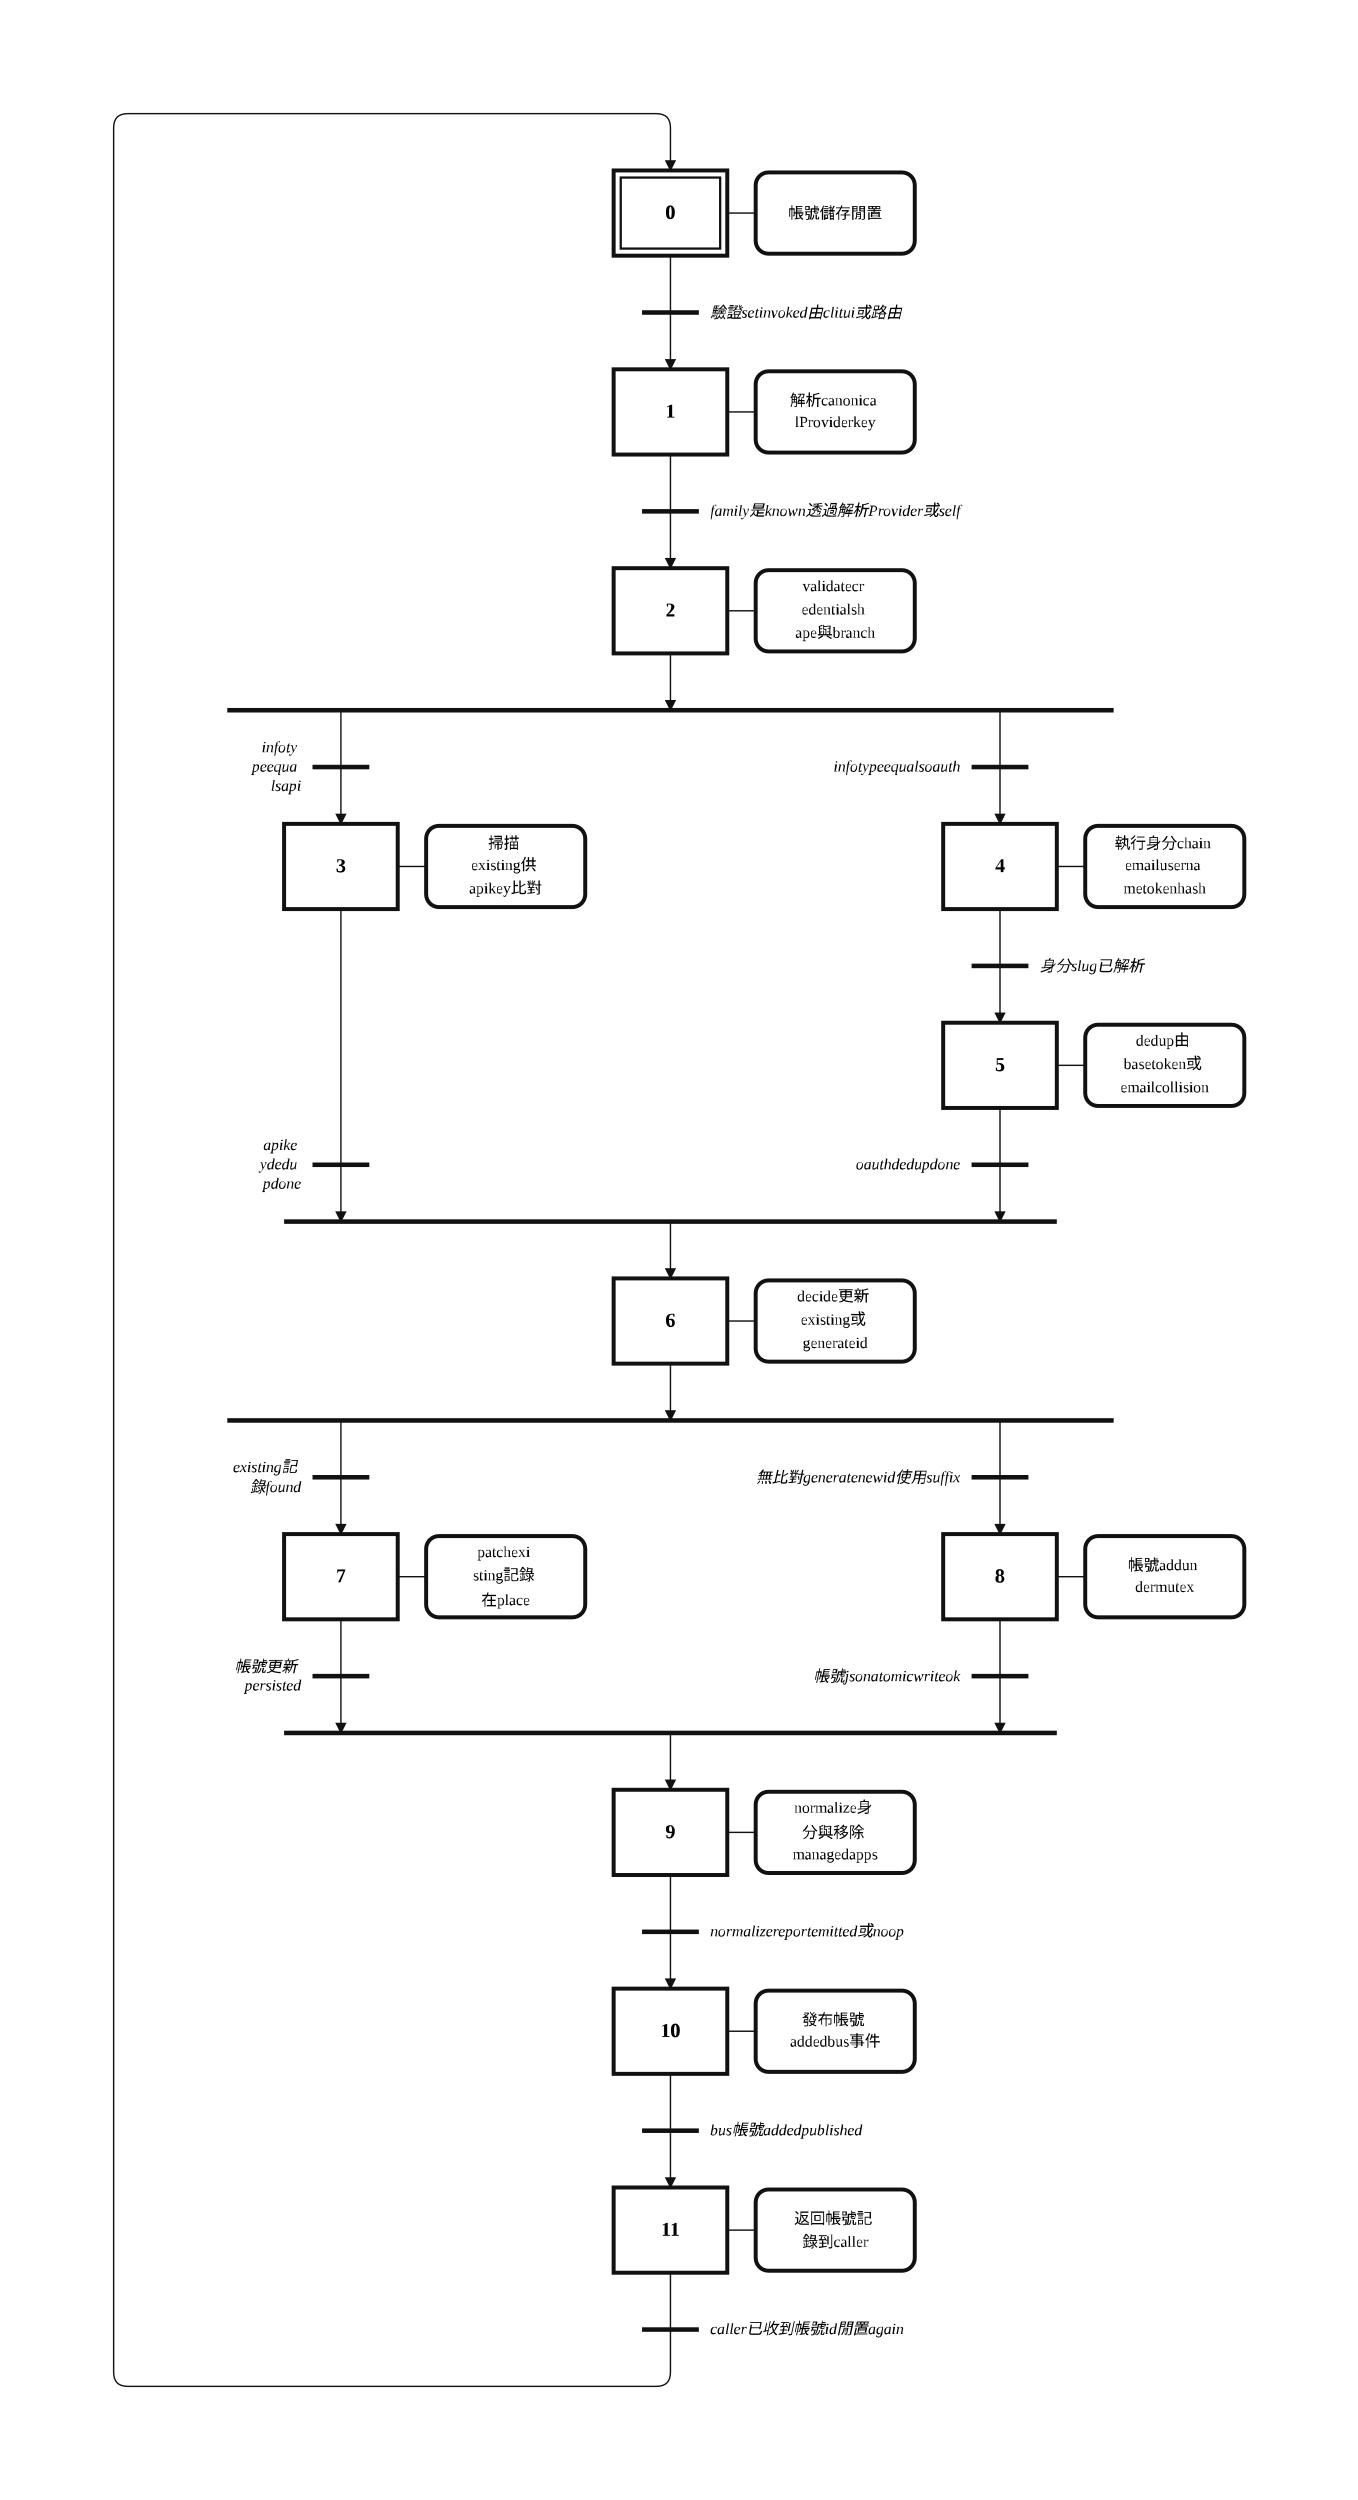
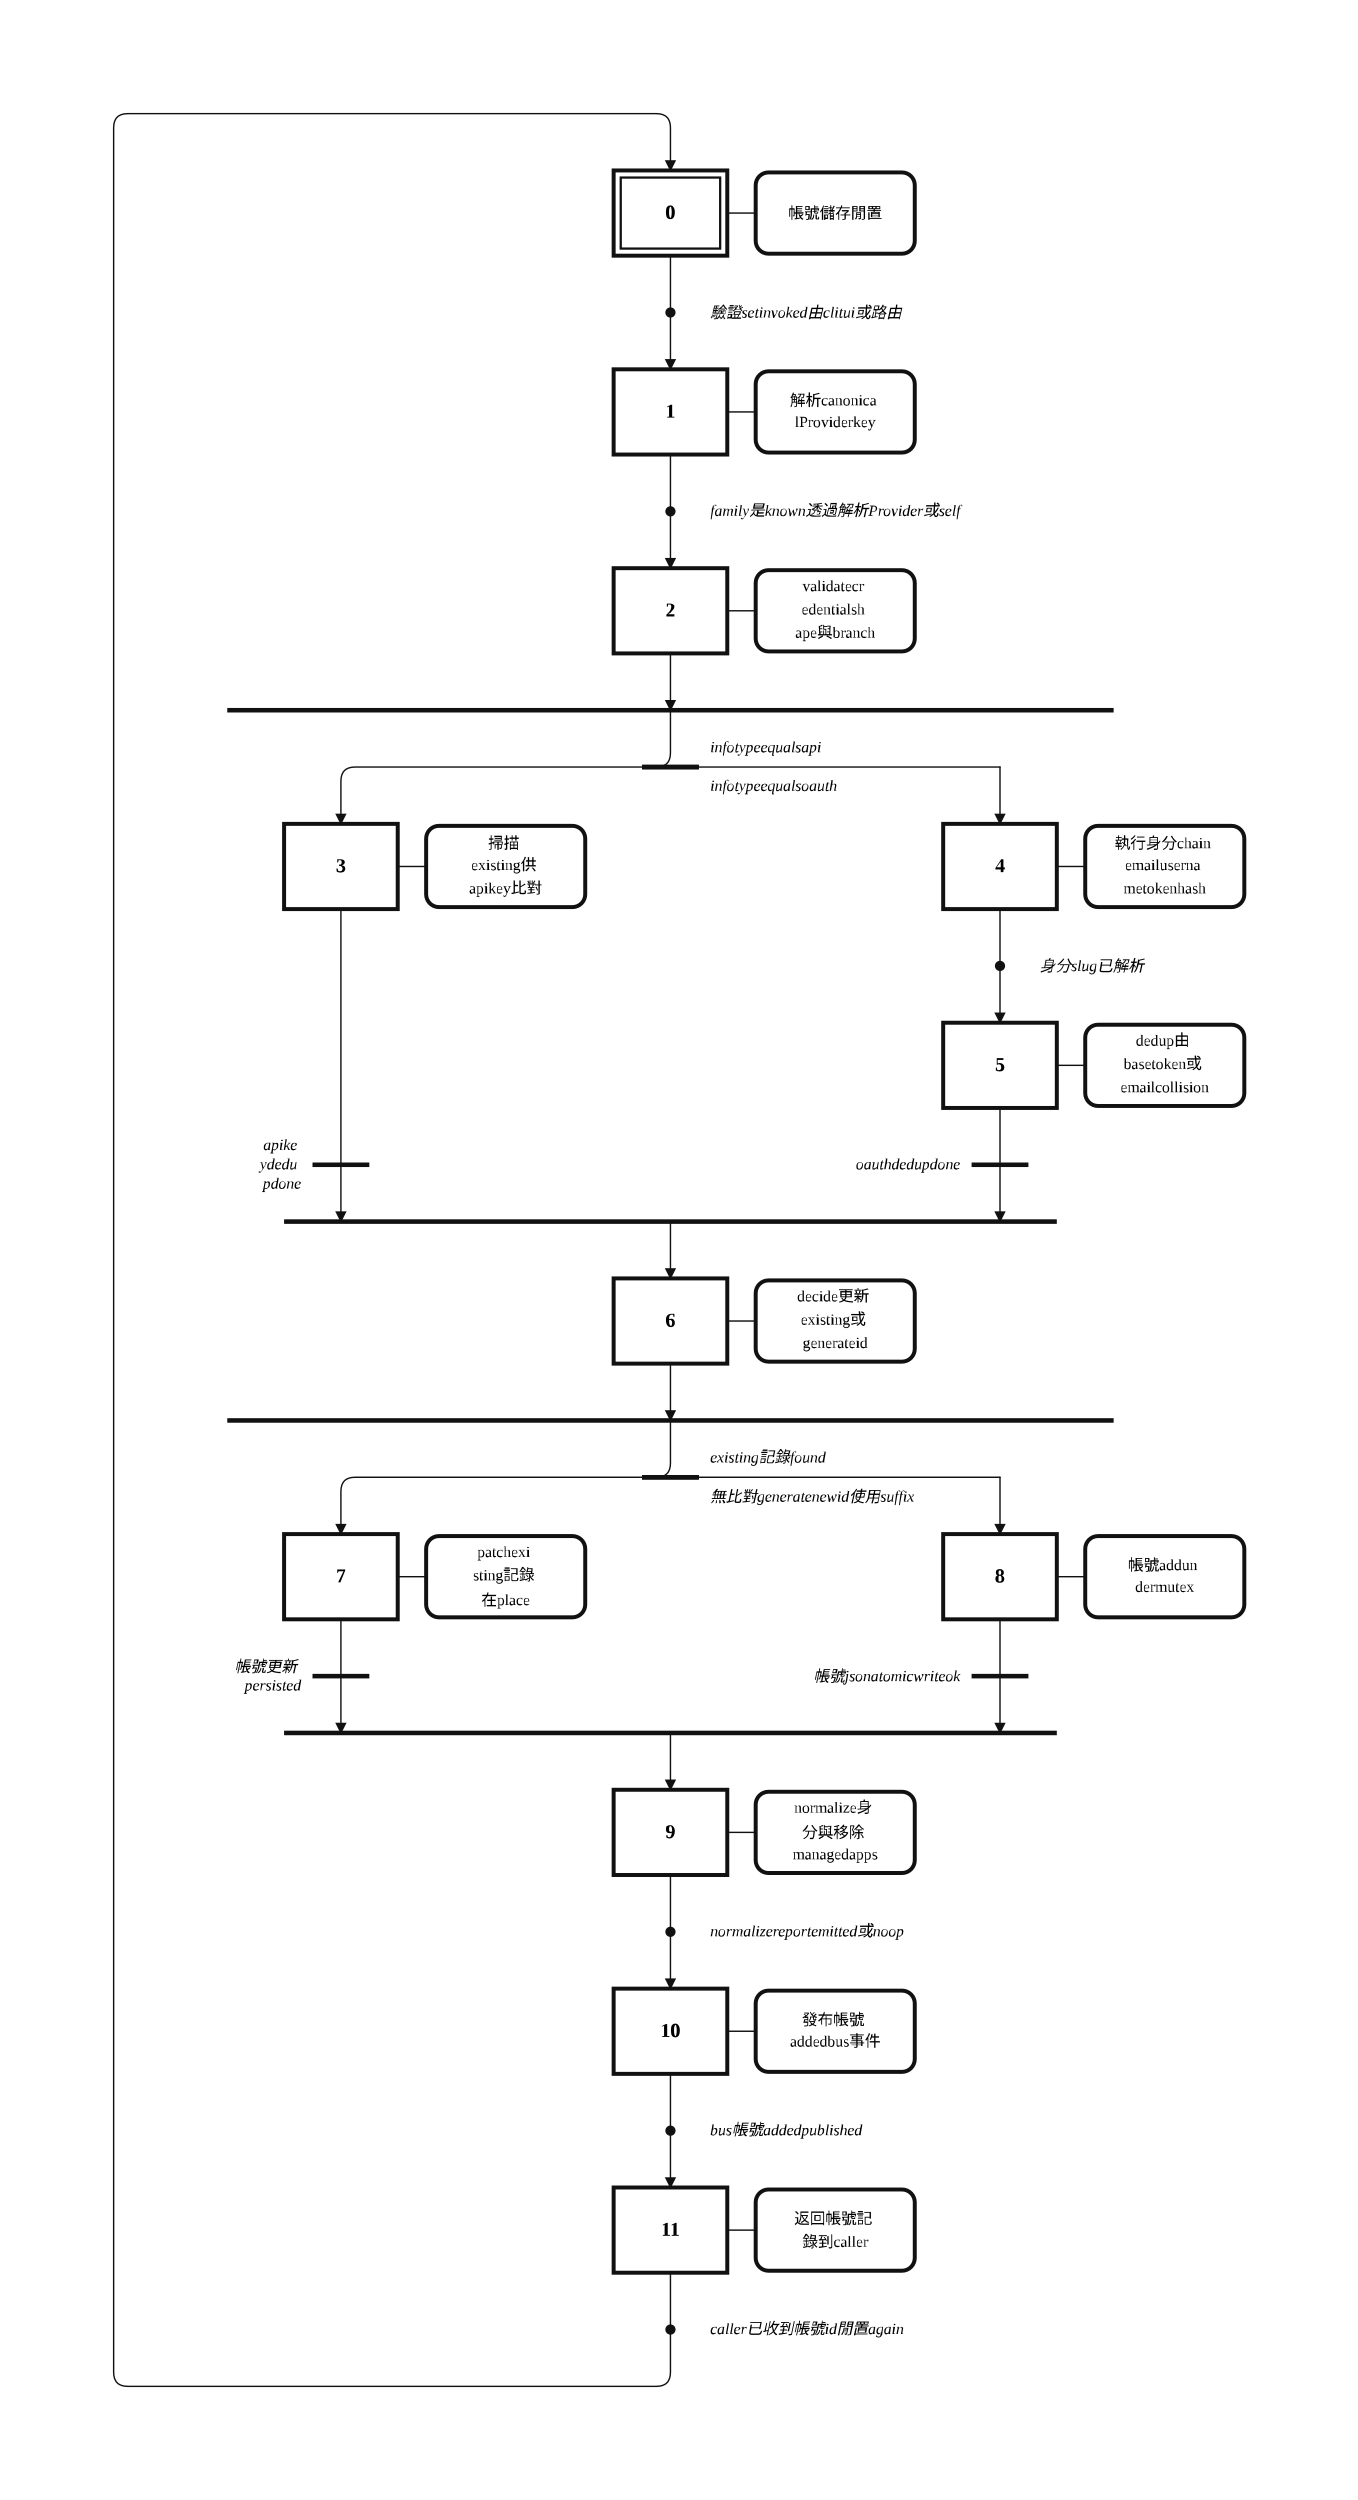
<svg xmlns="http://www.w3.org/2000/svg" width="956" height="1760" viewBox="-2.00 -2.00 47.80 88.00" role="img">
  <style>
.step{fill:#fff;stroke:#111;stroke-width:.14}.step-inner{fill:none;stroke:#111;stroke-width:.08}
.action{fill:#fff;stroke:#111;stroke-width:.14}.gate{stroke:#111;stroke-width:.16}
.edge{fill:none;stroke:#111;stroke-width:.05;stroke-linecap:round;stroke-linejoin:round}.edge-arrow{marker-end:url(#arrow)}
.flyover-mask{stroke:#fff;stroke-width:.12;stroke-linecap:round}
.flyover{fill:none;stroke:#111;stroke-width:.05;stroke-linecap:round}
.junction{fill:#111;stroke:#111;stroke-width:0}.branch-junction{fill:#fff;stroke:#111;stroke-width:.08}
.assoc{stroke:#111;stroke-width:.05}.label{font:bold .7px 'Times New Roman', 'BiauKai', 'DFKai-SB', serif;text-anchor:middle;dominant-baseline:middle}
.action-label{font:.55px 'Times New Roman', 'BiauKai', 'DFKai-SB', serif;text-anchor:middle;dominant-baseline:middle}.gate-label{font:italic .55px 'Times New Roman', 'BiauKai', 'DFKai-SB', serif;text-anchor:start;dominant-baseline:middle}.gate-label-left{font:italic .55px 'Times New Roman', 'BiauKai', 'DFKai-SB', serif;text-anchor:end;dominant-baseline:middle}
</style>
  <defs>
    <marker id="arrow" markerWidth="0.4" markerHeight="0.4" refX="0.36" refY="0.2" orient="auto" markerUnits="userSpaceOnUse">
      <path d="M 0 0 L 0.4 0.2 L 0 0.4 z" fill="#111" />
    </marker>
  </defs>
  <rect x="-2.00" y="-2.00" width="47.80" height="88.00" fill="white" />
  <path class="edge" d="M 21.60 7.00 L 21.60 9.00" />
  <path class="edge edge-arrow" d="M 21.60 9.00 L 21.60 11.00" />
  <path class="edge" d="M 21.60 14.00 L 21.60 16.00" />
  <path class="edge edge-arrow" d="M 21.60 16.00 L 21.60 18.00" />
  <path class="edge edge-arrow" d="M 21.60 21.00 L 21.60 23.00" />
-   <path class="edge edge-arrow" d="M 10.00 23.00 L 10.00 27.00" />
-   <path class="edge edge-arrow" d="M 33.20 23.00 L 33.20 27.00" />
+   <path class="edge edge-arrow" d="M 21.60 23.00 L 21.60 24.50 Q 21.60 25.00 21.10 25.00 L 10.50 25.00 Q 10.00 25.00 10.00 25.50 L 10.00 27.00" />
+   <path class="edge" d="M 21.60 25.00 L 33.20 25.00" />
+   <path class="edge edge-arrow" d="M 33.20 25.00 L 33.20 27.00" />
  <path class="edge edge-arrow" d="M 10.00 30.00 L 10.00 41.00" />
  <path class="edge edge-arrow" d="M 21.60 41.00 L 21.60 43.00" />
  <path class="edge" d="M 33.20 30.00 L 33.20 32.00" />
  <path class="edge edge-arrow" d="M 33.20 32.00 L 33.20 34.00" />
  <path class="edge edge-arrow" d="M 33.20 37.00 L 33.20 41.00" />
  <path class="edge edge-arrow" d="M 21.60 46.00 L 21.60 48.00" />
-   <path class="edge edge-arrow" d="M 10.00 48.00 L 10.00 52.00" />
-   <path class="edge edge-arrow" d="M 33.20 48.00 L 33.20 52.00" />
+   <path class="edge edge-arrow" d="M 21.60 48.00 L 21.60 49.50 Q 21.60 50.00 21.10 50.00 L 10.50 50.00 Q 10.00 50.00 10.00 50.50 L 10.00 52.00" />
+   <path class="edge" d="M 21.60 50.00 L 33.20 50.00" />
+   <path class="edge edge-arrow" d="M 33.20 50.00 L 33.20 52.00" />
  <path class="edge edge-arrow" d="M 10.00 55.00 L 10.00 59.00" />
  <path class="edge edge-arrow" d="M 21.60 59.00 L 21.60 61.00" />
  <path class="edge edge-arrow" d="M 33.20 55.00 L 33.20 59.00" />
  <path class="edge" d="M 21.60 64.00 L 21.60 66.00" />
  <path class="edge edge-arrow" d="M 21.60 66.00 L 21.60 68.00" />
  <path class="edge" d="M 21.60 71.00 L 21.60 73.00" />
  <path class="edge edge-arrow" d="M 21.60 73.00 L 21.60 75.00" />
  <path class="edge" d="M 21.60 78.00 L 21.60 80.00" />
  <path class="edge edge-arrow" d="M 21.60 80.00 L 21.60 81.50 Q 21.60 82.00 21.10 82.00 L 2.50 82.00 Q 2.00 82.00 2.00 81.50 L 2.00 2.50 Q 2.00 2.00 2.50 2.00 L 21.10 2.00 Q 21.60 2.00 21.60 2.50 L 21.60 4.00" />
  <rect class="step" x="19.60" y="4.00" width="4.00" height="3.00" />
  <rect class="step-inner" x="19.85" y="4.25" width="3.50" height="2.50" />
  <text class="label" x="21.60" y="5.50">0</text>
  <rect class="step" x="19.60" y="11.00" width="4.00" height="3.00" />
  <text class="label" x="21.60" y="12.50">1</text>
  <rect class="step" x="19.60" y="18.00" width="4.00" height="3.00" />
  <text class="label" x="21.60" y="19.50">2</text>
  <rect class="step" x="8.00" y="27.00" width="4.00" height="3.00" />
  <text class="label" x="10.00" y="28.50">3</text>
  <rect class="step" x="31.20" y="27.00" width="4.00" height="3.00" />
  <text class="label" x="33.20" y="28.50">4</text>
  <rect class="step" x="31.20" y="34.00" width="4.00" height="3.00" />
  <text class="label" x="33.20" y="35.50">5</text>
  <rect class="step" x="19.60" y="43.00" width="4.00" height="3.00" />
  <text class="label" x="21.60" y="44.50">6</text>
  <rect class="step" x="8.00" y="52.00" width="4.00" height="3.00" />
  <text class="label" x="10.00" y="53.50">7</text>
  <rect class="step" x="31.20" y="52.00" width="4.00" height="3.00" />
  <text class="label" x="33.20" y="53.50">8</text>
  <rect class="step" x="19.60" y="61.00" width="4.00" height="3.00" />
  <text class="label" x="21.60" y="62.50">9</text>
  <rect class="step" x="19.60" y="68.00" width="4.00" height="3.00" />
  <text class="label" x="21.60" y="69.50">10</text>
  <rect class="step" x="19.60" y="75.00" width="4.00" height="3.00" />
  <text class="label" x="21.60" y="76.50">11</text>
  <line class="assoc" x1="23.60" y1="5.50" x2="24.60" y2="5.50" />
  <rect class="action" x="24.60" y="4.07" width="5.60" height="2.86" rx="0.45" ry="0.45" />
  <text class="action-label" x="27.40" y="5.50">
    <tspan x="27.40" dy="0">帳號儲存閒置</tspan>
  </text>
  <line class="assoc" x1="23.60" y1="12.50" x2="24.60" y2="12.50" />
  <rect class="action" x="24.60" y="11.07" width="5.60" height="2.86" rx="0.45" ry="0.45" />
  <text class="action-label" x="27.40" y="12.09">
    <tspan x="27.40" dy="0">解析canonica</tspan>
    <tspan x="27.40" dy="0.82">lProviderkey</tspan>
  </text>
  <line class="assoc" x1="23.60" y1="19.50" x2="24.60" y2="19.50" />
  <rect class="action" x="24.60" y="18.07" width="5.60" height="2.86" rx="0.45" ry="0.45" />
  <text class="action-label" x="27.40" y="18.68">
    <tspan x="27.40" dy="0">validatecr</tspan>
    <tspan x="27.40" dy="0.82">edentialsh</tspan>
    <tspan x="27.40" dy="0.82">ape與branch</tspan>
  </text>
  <line class="assoc" x1="12.00" y1="28.50" x2="13.00" y2="28.50" />
  <rect class="action" x="13.00" y="27.07" width="5.60" height="2.86" rx="0.45" ry="0.45" />
  <text class="action-label" x="15.80" y="27.68">
    <tspan x="15.80" dy="0">掃描</tspan>
    <tspan x="15.80" dy="0.82">existing供</tspan>
    <tspan x="15.80" dy="0.82">apikey比對</tspan>
  </text>
  <line class="assoc" x1="35.20" y1="28.50" x2="36.20" y2="28.50" />
  <rect class="action" x="36.20" y="27.07" width="5.60" height="2.86" rx="0.45" ry="0.45" />
  <text class="action-label" x="39.00" y="27.68">
    <tspan x="39.00" dy="0">執行身分chain</tspan>
    <tspan x="39.00" dy="0.82">emailuserna</tspan>
    <tspan x="39.00" dy="0.82">metokenhash</tspan>
  </text>
  <line class="assoc" x1="35.20" y1="35.50" x2="36.20" y2="35.50" />
  <rect class="action" x="36.20" y="34.07" width="5.60" height="2.86" rx="0.45" ry="0.45" />
  <text class="action-label" x="39.00" y="34.68">
    <tspan x="39.00" dy="0">dedup由</tspan>
    <tspan x="39.00" dy="0.82">basetoken或</tspan>
    <tspan x="39.00" dy="0.82">emailcollision</tspan>
  </text>
  <line class="assoc" x1="23.60" y1="44.50" x2="24.60" y2="44.50" />
  <rect class="action" x="24.60" y="43.07" width="5.60" height="2.86" rx="0.45" ry="0.45" />
  <text class="action-label" x="27.40" y="43.68">
    <tspan x="27.40" dy="0">decide更新</tspan>
    <tspan x="27.40" dy="0.82">existing或</tspan>
    <tspan x="27.40" dy="0.82">generateid</tspan>
  </text>
  <line class="assoc" x1="12.00" y1="53.50" x2="13.00" y2="53.50" />
  <rect class="action" x="13.00" y="52.07" width="5.60" height="2.86" rx="0.45" ry="0.45" />
  <text class="action-label" x="15.80" y="52.68">
    <tspan x="15.80" dy="0">patchexi</tspan>
    <tspan x="15.80" dy="0.82">sting記錄</tspan>
    <tspan x="15.80" dy="0.82">在place</tspan>
  </text>
  <line class="assoc" x1="35.20" y1="53.50" x2="36.20" y2="53.50" />
  <rect class="action" x="36.20" y="52.07" width="5.60" height="2.86" rx="0.45" ry="0.45" />
  <text class="action-label" x="39.00" y="53.09">
    <tspan x="39.00" dy="0">帳號addun</tspan>
    <tspan x="39.00" dy="0.82">dermutex</tspan>
  </text>
  <line class="assoc" x1="23.60" y1="62.50" x2="24.60" y2="62.50" />
  <rect class="action" x="24.60" y="61.07" width="5.60" height="2.86" rx="0.45" ry="0.45" />
  <text class="action-label" x="27.40" y="61.68">
    <tspan x="27.40" dy="0">normalize身</tspan>
    <tspan x="27.40" dy="0.82">分與移除</tspan>
    <tspan x="27.40" dy="0.82">managedapps</tspan>
  </text>
  <line class="assoc" x1="23.60" y1="69.50" x2="24.60" y2="69.50" />
  <rect class="action" x="24.60" y="68.07" width="5.60" height="2.86" rx="0.45" ry="0.45" />
  <text class="action-label" x="27.40" y="69.09">
    <tspan x="27.40" dy="0">發布帳號</tspan>
    <tspan x="27.40" dy="0.82">addedbus事件</tspan>
  </text>
  <line class="assoc" x1="23.60" y1="76.50" x2="24.60" y2="76.50" />
  <rect class="action" x="24.60" y="75.07" width="5.60" height="2.86" rx="0.45" ry="0.45" />
  <text class="action-label" x="27.40" y="76.09">
    <tspan x="27.40" dy="0">返回帳號記</tspan>
    <tspan x="27.40" dy="0.82">錄到caller</tspan>
  </text>
-   <line class="gate" x1="20.60" y1="9.00" x2="22.60" y2="9.00" />
+   <circle class="junction" cx="21.60" cy="9.00" r="0.18" />
  <text class="gate-label" x="23.00" y="9.00">
    <tspan x="23.00" dy="0">驗證setinvoked由clitui或路由</tspan>
  </text>
-   <line class="gate" x1="20.60" y1="16.00" x2="22.60" y2="16.00" />
+   <circle class="junction" cx="21.60" cy="16.00" r="0.18" />
  <text class="gate-label" x="23.00" y="16.00">
    <tspan x="23.00" dy="0">family是known透過解析Provider或self</tspan>
  </text>
  <line class="gate" x1="6.00" y1="23.00" x2="37.20" y2="23.00" />
  <line class="gate" x1="8.00" y1="41.00" x2="35.20" y2="41.00" />
-   <line class="gate" x1="32.20" y1="32.00" x2="34.20" y2="32.00" />
+   <circle class="junction" cx="33.20" cy="32.00" r="0.18" />
  <text class="gate-label" x="34.60" y="32.00">
    <tspan x="34.60" dy="0">身分slug已解析</tspan>
  </text>
  <line class="gate" x1="6.00" y1="48.00" x2="37.20" y2="48.00" />
  <line class="gate" x1="8.00" y1="59.00" x2="35.20" y2="59.00" />
-   <line class="gate" x1="20.60" y1="66.00" x2="22.60" y2="66.00" />
+   <circle class="junction" cx="21.60" cy="66.00" r="0.18" />
  <text class="gate-label" x="23.00" y="66.00">
    <tspan x="23.00" dy="0">normalizereportemitted或noop</tspan>
  </text>
-   <line class="gate" x1="20.60" y1="73.00" x2="22.60" y2="73.00" />
+   <circle class="junction" cx="21.60" cy="73.00" r="0.18" />
  <text class="gate-label" x="23.00" y="73.00">
    <tspan x="23.00" dy="0">bus帳號addedpublished</tspan>
  </text>
-   <line class="gate" x1="20.60" y1="80.00" x2="22.60" y2="80.00" />
+   <circle class="junction" cx="21.60" cy="80.00" r="0.18" />
  <text class="gate-label" x="23.00" y="80.00">
    <tspan x="23.00" dy="0">caller已收到帳號id閒置again</tspan>
  </text>
-   <line class="gate" x1="9.00" y1="25.00" x2="11.00" y2="25.00" />
-   <text class="gate-label-left" x="8.60" y="24.32">
-     <tspan x="8.60" dy="0">infoty</tspan>
-     <tspan x="8.60" dy="0.68">peequa</tspan>
-     <tspan x="8.60" dy="0.68">lsapi</tspan>
-   </text>
-   <line class="gate" x1="32.20" y1="25.00" x2="34.20" y2="25.00" />
-   <text class="gate-label-left" x="31.80" y="25.00">
-     <tspan x="31.80" dy="0">infotypeequalsoauth</tspan>
+   <line class="gate" x1="20.60" y1="25.00" x2="22.60" y2="25.00" />
+   <text class="gate-label" x="23.00" y="24.32">
+     <tspan x="23.00" dy="0">infotypeequalsapi</tspan>
+   </text>
+   <line class="gate" x1="20.60" y1="25.00" x2="22.60" y2="25.00" />
+   <text class="gate-label" x="23.00" y="25.68">
+     <tspan x="23.00" dy="0">infotypeequalsoauth</tspan>
  </text>
  <line class="gate" x1="9.00" y1="39.00" x2="11.00" y2="39.00" />
  <text class="gate-label-left" x="8.60" y="38.32">
    <tspan x="8.60" dy="0">apike</tspan>
    <tspan x="8.60" dy="0.68">ydedu</tspan>
    <tspan x="8.60" dy="0.68">pdone</tspan>
  </text>
  <line class="gate" x1="32.20" y1="39.00" x2="34.20" y2="39.00" />
  <text class="gate-label-left" x="31.80" y="39.00">
    <tspan x="31.80" dy="0">oauthdedupdone</tspan>
  </text>
-   <line class="gate" x1="9.00" y1="50.00" x2="11.00" y2="50.00" />
-   <text class="gate-label-left" x="8.60" y="49.66">
-     <tspan x="8.60" dy="0">existing記</tspan>
-     <tspan x="8.60" dy="0.68">錄found</tspan>
-   </text>
-   <line class="gate" x1="32.20" y1="50.00" x2="34.20" y2="50.00" />
-   <text class="gate-label-left" x="31.80" y="50.00">
-     <tspan x="31.80" dy="0">無比對generatenewid使用suffix</tspan>
+   <line class="gate" x1="20.60" y1="50.00" x2="22.60" y2="50.00" />
+   <text class="gate-label" x="23.00" y="49.32">
+     <tspan x="23.00" dy="0">existing記錄found</tspan>
+   </text>
+   <line class="gate" x1="20.60" y1="50.00" x2="22.60" y2="50.00" />
+   <text class="gate-label" x="23.00" y="50.68">
+     <tspan x="23.00" dy="0">無比對generatenewid使用suffix</tspan>
  </text>
  <line class="gate" x1="9.00" y1="57.00" x2="11.00" y2="57.00" />
  <text class="gate-label-left" x="8.60" y="56.66">
    <tspan x="8.60" dy="0">帳號更新</tspan>
    <tspan x="8.60" dy="0.68">persisted</tspan>
  </text>
  <line class="gate" x1="32.20" y1="57.00" x2="34.20" y2="57.00" />
  <text class="gate-label-left" x="31.80" y="57.00">
    <tspan x="31.80" dy="0">帳號jsonatomicwriteok</tspan>
  </text>
</svg>
